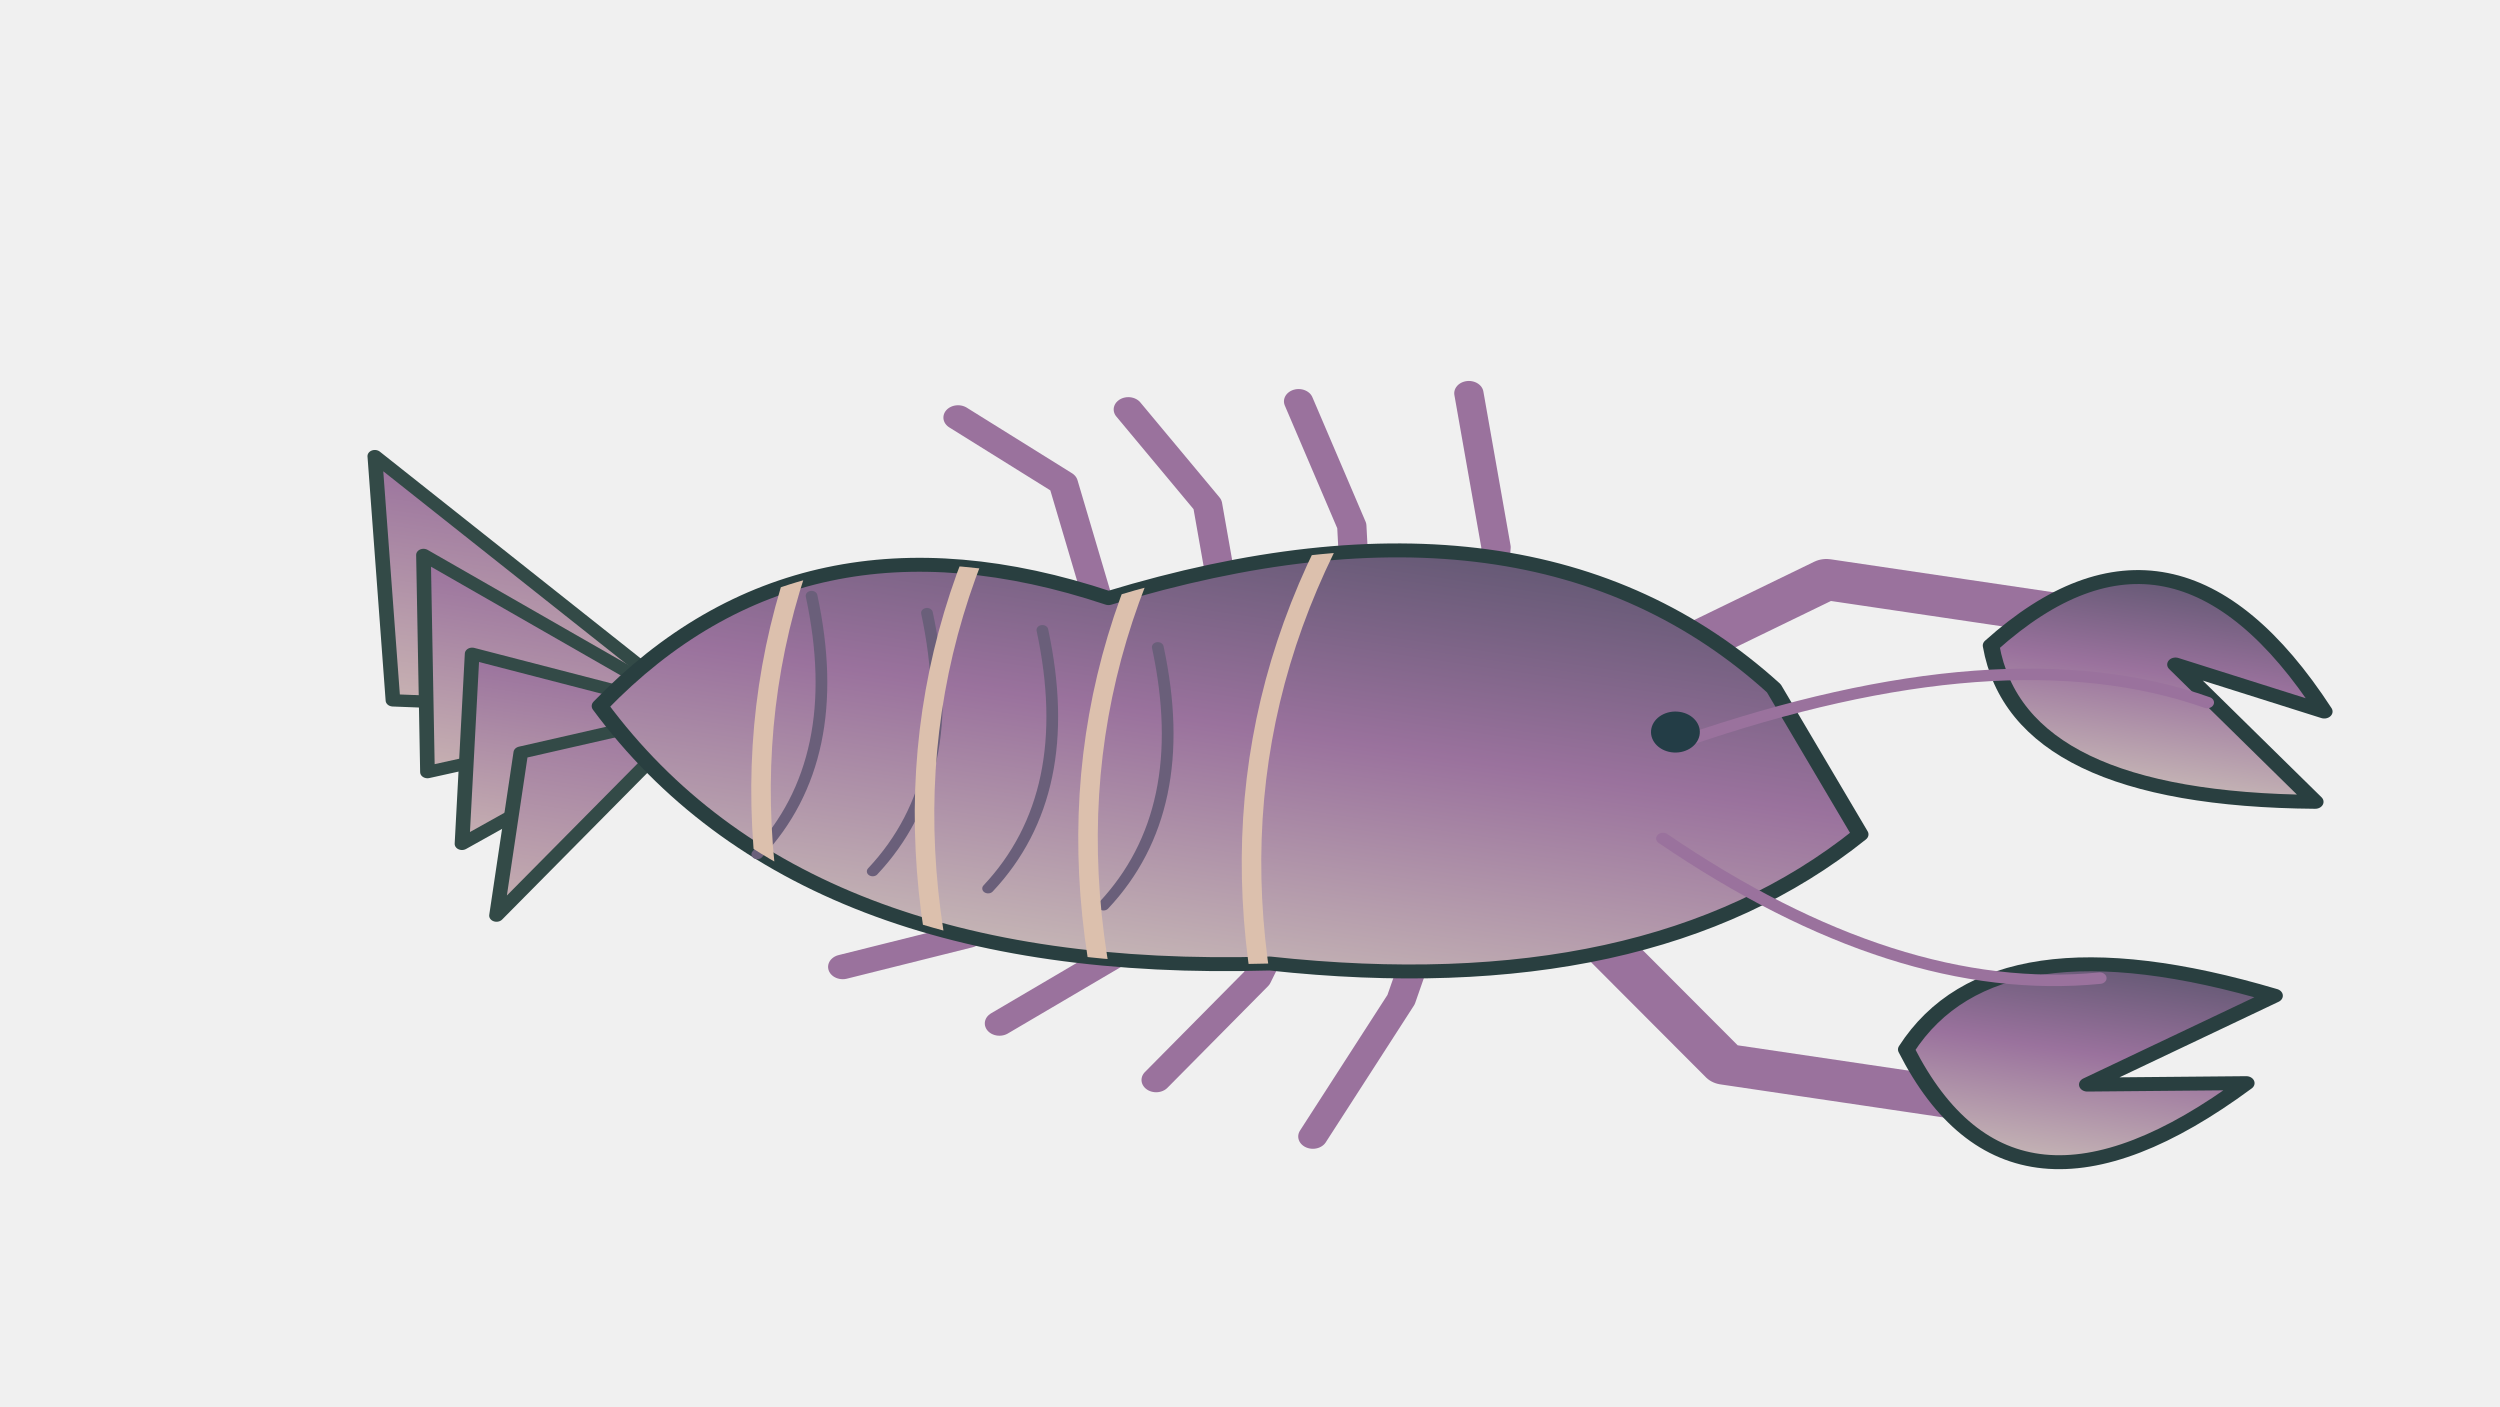
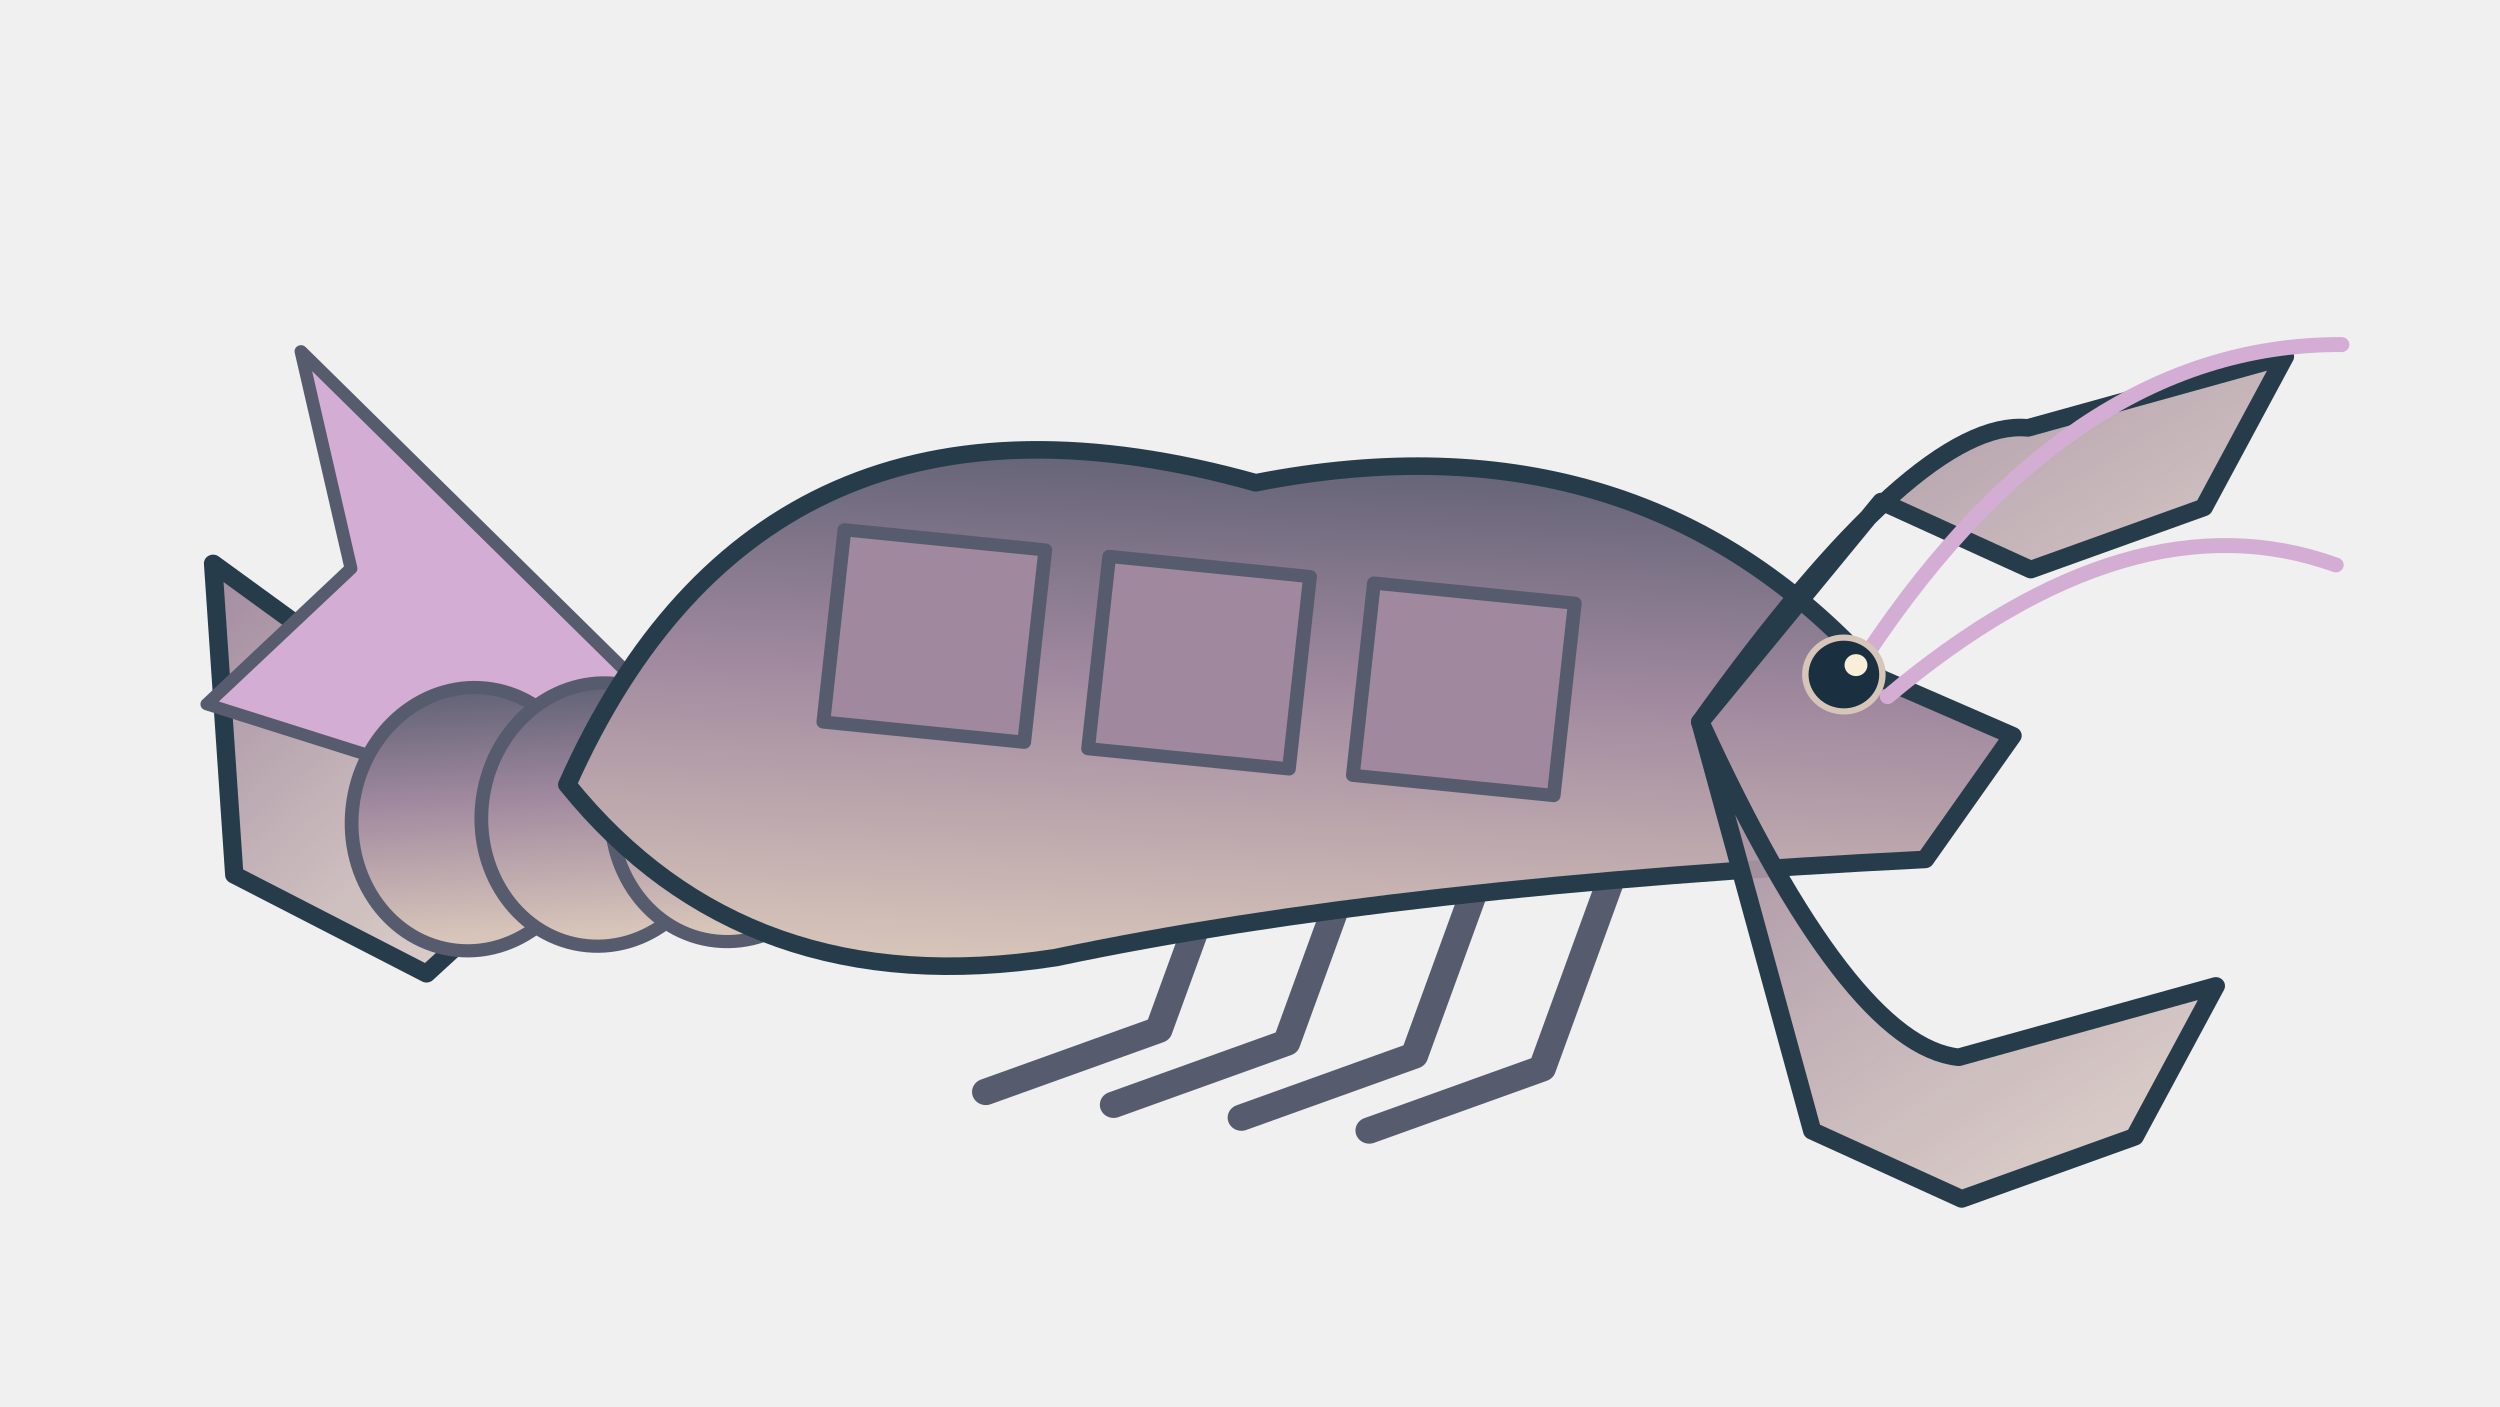
<svg xmlns="http://www.w3.org/2000/svg" width="256" height="144" viewBox="0 0 256 144">
  <defs>
-     <linearGradient id="body" x2="0" y2="1">
-       <stop stop-color="#655975" />
-       <stop offset=".45" stop-color="#9a729d" />
-       <stop offset="1" stop-color="#c5b5b5" />
+     <linearGradient id="body" x1="0" y1="0" x2=".15" y2="1">
+       <stop stop-color="#575b6e" />
+       <stop offset=".48" stop-color="#a0899f" />
+       <stop offset="1" stop-color="#d7c5ba" />
    </linearGradient>
-     <linearGradient id="fin" x2="0" y2="1">
-       <stop stop-color="#9a729d" />
-       <stop offset="1" stop-color="#c7b1b2" />
+     <linearGradient id="fin" x1="0" y1="0" x2="1" y2="1">
+       <stop stop-color="#a0899f" />
+       <stop offset="1" stop-color="#d7c5ba" stop-opacity=".65" />
    </linearGradient>
-     <clipPath id="bodyclip">
-       <path d="M 62 81 Q 78 52.2 111 59 Q 151.0 36 180 58 L 191.8 74 Q 174 98.2 135 100 Q 88 110 62 81Z" />
+   </defs>
+   <defs>
+     <clipPath id="clip">
+       <path d="M55 89 Q71 37 126 47 Q167 34 196 62 L211 67 L203 82 Q146 91 110 103 Q77 112 55 89Z" fill="#fff" stroke="none" stroke-width="0" stroke-linejoin="round" stroke-linecap="round" />
    </clipPath>
  </defs>
-   <g transform="translate(0 14) scale(1 .84) rotate(10 128 72)">
-     <path d="M 112 64 L 104 46 L 92 40" fill="none" stroke="#9a729d" stroke-width="3" stroke-linejoin="round" stroke-linecap="round" />
-     <path d="M 125 64 L 119 46 L 109 36" fill="none" stroke="#9a729d" stroke-width="3" stroke-linejoin="round" stroke-linecap="round" />
-     <path d="M 138 64 L 134 46 L 126 32" fill="none" stroke="#9a729d" stroke-width="3" stroke-linejoin="round" stroke-linecap="round" />
-     <path d="M 151 64 L 149 46 L 143 28" fill="none" stroke="#9a729d" stroke-width="3" stroke-linejoin="round" stroke-linecap="round" />
-     <path d="M 158 65 L 183 44 L 211 44" fill="none" stroke="#9a729d" stroke-width="5" stroke-linejoin="round" stroke-linecap="round" />
-     <path d="M 201 49 Q 216 26 236 51 L 220 48 L 237 62 Q 207 67 201 49Z" fill="url(#body)" stroke="#293f40" stroke-width="1.7" stroke-linejoin="round" stroke-linecap="round" />
-     <path d="M 112 84 L 104 102 L 92 108" fill="none" stroke="#9a729d" stroke-width="3" stroke-linejoin="round" stroke-linecap="round" />
-     <path d="M 125 84 L 119 102 L 109 112" fill="none" stroke="#9a729d" stroke-width="3" stroke-linejoin="round" stroke-linecap="round" />
-     <path d="M 138 84 L 134 102 L 126 116" fill="none" stroke="#9a729d" stroke-width="3" stroke-linejoin="round" stroke-linecap="round" />
-     <path d="M 151 84 L 149 102 L 143 120" fill="none" stroke="#9a729d" stroke-width="3" stroke-linejoin="round" stroke-linecap="round" />
-     <path d="M 158 83 L 183 104 L 211 104" fill="none" stroke="#9a729d" stroke-width="5" stroke-linejoin="round" stroke-linecap="round" />
-     <path d="M 201 99 Q 216 122 236 97 L 220 100 L 237 86 Q 207 81 201 99Z" fill="url(#body)" stroke="#293f40" stroke-width="1.7" stroke-linejoin="round" stroke-linecap="round" />
-     <path d="M72.00 80.00 L34.00 55.00 L41.00 84.00Z" fill="url(#fin)" stroke="#334a47" stroke-width="1.5" stroke-linejoin="round" stroke-linecap="round" />
-     <path d="M72.00 80.00 L41.00 66.00 L46.00 92.00Z" fill="url(#fin)" stroke="#334a47" stroke-width="1.5" stroke-linejoin="round" stroke-linecap="round" />
-     <path d="M72.00 80.00 L48.00 77.00 L51.00 100.00Z" fill="url(#fin)" stroke="#334a47" stroke-width="1.5" stroke-linejoin="round" stroke-linecap="round" />
-     <path d="M72.00 80.00 L55.00 88.00 L56.00 108.00Z" fill="url(#fin)" stroke="#334a47" stroke-width="1.5" stroke-linejoin="round" stroke-linecap="round" />
-     <path d="M 62 81 Q 78 52.2 111 59 Q 151.0 36 180 58 L 191.8 74 Q 174 98.2 135 100 Q 88 110 62 81Z" fill="url(#body)" stroke="#293f40" stroke-width="1.7" stroke-linejoin="round" stroke-linecap="round" />
-     <path d="M 81 64 Q 88 83 81 96" fill="none" stroke="#6a5f7a" stroke-width="1.2" stroke-linejoin="round" stroke-linecap="round" />
-     <path d="M 93 64 Q 100 83 93 96" fill="none" stroke="#6a5f7a" stroke-width="1.2" stroke-linejoin="round" stroke-linecap="round" />
-     <path d="M 105 64 Q 112 83 105 96" fill="none" stroke="#6a5f7a" stroke-width="1.2" stroke-linejoin="round" stroke-linecap="round" />
-     <path d="M 117 64 Q 124 83 117 96" fill="none" stroke="#6a5f7a" stroke-width="1.2" stroke-linejoin="round" stroke-linecap="round" />
-     <path d="M 172 66 Q 202 47 224 52 M 172 78 Q 199 93 219 87" fill="none" stroke="#9a729d" stroke-width="1.4" stroke-linejoin="round" stroke-linecap="round" />
-     <circle cx="171.00" cy="65.00" r="2.50" fill="#233d46" />
-     <g clip-path="url(#bodyclip)" stroke="#dcc0ad" stroke-width="2">
-       <path d="M85 35 Q71 73 87 112" fill="none" />
-       <path d="M102 35 Q88 73 104 112" fill="none" />
-       <path d="M119 35 Q105 73 121 112" fill="none" />
-       <path d="M136 35 Q122 73 138 112" fill="none" />
-     </g>
+   <g transform="translate(128 72) scale(.94 .90) rotate(6) translate(-128 -72)">
+     <path d="M47 88 L14 68 L20 103 L42 112 L53 99Z" fill="url(#fin)" stroke="#263c4a" stroke-width="2" stroke-linejoin="round" stroke-linecap="round" />
+     <path d="M130 76 l-8 34 l-18 9" fill="none" stroke="#575b6e" stroke-width="3" stroke-linejoin="round" stroke-linecap="round" />
+     <path d="M144 76 l-8 34 l-18 9" fill="none" stroke="#575b6e" stroke-width="3" stroke-linejoin="round" stroke-linecap="round" />
+     <path d="M158 76 l-8 34 l-18 9" fill="none" stroke="#575b6e" stroke-width="3" stroke-linejoin="round" stroke-linecap="round" />
+     <path d="M172 76 l-8 34 l-18 9" fill="none" stroke="#575b6e" stroke-width="3" stroke-linejoin="round" stroke-linecap="round" />
+     <path d="M63 78 L21 43 L29 67 L15 84 L61 94Z" fill="#d4add4" stroke="#575b6e" stroke-width="1.4" stroke-linejoin="round" stroke-linecap="round" />
+     <ellipse cx="45.00" cy="94.00" rx="13.00" ry="15.00" fill="url(#body)" stroke="#575b6e" stroke-width="1.5" />
+     <ellipse cx="59.00" cy="92.00" rx="13.00" ry="15.00" fill="url(#body)" stroke="#575b6e" stroke-width="1.5" />
+     <ellipse cx="73.00" cy="90.00" rx="13.00" ry="15.00" fill="url(#body)" stroke="#575b6e" stroke-width="1.5" />
+     <ellipse cx="87.00" cy="88.00" rx="13.00" ry="15.00" fill="url(#body)" stroke="#575b6e" stroke-width="1.5" />
+     <ellipse cx="101.00" cy="86.00" rx="13.00" ry="15.00" fill="url(#body)" stroke="#575b6e" stroke-width="1.5" />
+     <path d="M55 89 Q71 37 126 47 Q167 34 196 62 L211 67 L203 82 Q146 91 110 103 Q77 112 55 89Z" fill="url(#body)" stroke="#263c4a" stroke-width="2" stroke-linejoin="round" stroke-linecap="round" />
+     <path d="M177 69 Q197 32 209 32 L236 21 L229 39 L211 48 L194 42 Z" fill="url(#fin)" stroke="#263c4a" stroke-width="2" stroke-linejoin="round" stroke-linecap="round" />
+     <path d="M177 69 Q197 104 209 104 L236 93 L229 111 L211 120 L194 114 Z" fill="url(#fin)" stroke="#263c4a" stroke-width="2" stroke-linejoin="round" stroke-linecap="round" />
+     <path d="M193 62 Q212 22 242 19 M197 64 Q221 38 244 44" fill="none" stroke="#d4add4" stroke-width="1.7" stroke-linejoin="round" stroke-linecap="round" />
+     <path d="M82 57 l22 0 l0 22 l-22 0Z" fill="#a0899f" stroke="#575b6e" stroke-width="1.5" stroke-linejoin="round" stroke-linecap="round" />
+     <path d="M111 57 l22 0 l0 22 l-22 0Z" fill="#a0899f" stroke="#575b6e" stroke-width="1.5" stroke-linejoin="round" stroke-linecap="round" />
+     <path d="M140 57 l22 0 l0 22 l-22 0Z" fill="#a0899f" stroke="#575b6e" stroke-width="1.5" stroke-linejoin="round" stroke-linecap="round" />
+     <circle cx="192.00" cy="62.00" r="4.20" fill="#1a3040" stroke="#d7c5ba" stroke-width="0.7" />
+     <circle cx="193.20" cy="60.80" r="1.25" fill="#f9efd8" stroke="none" stroke-width="0" />
  </g>
</svg>
